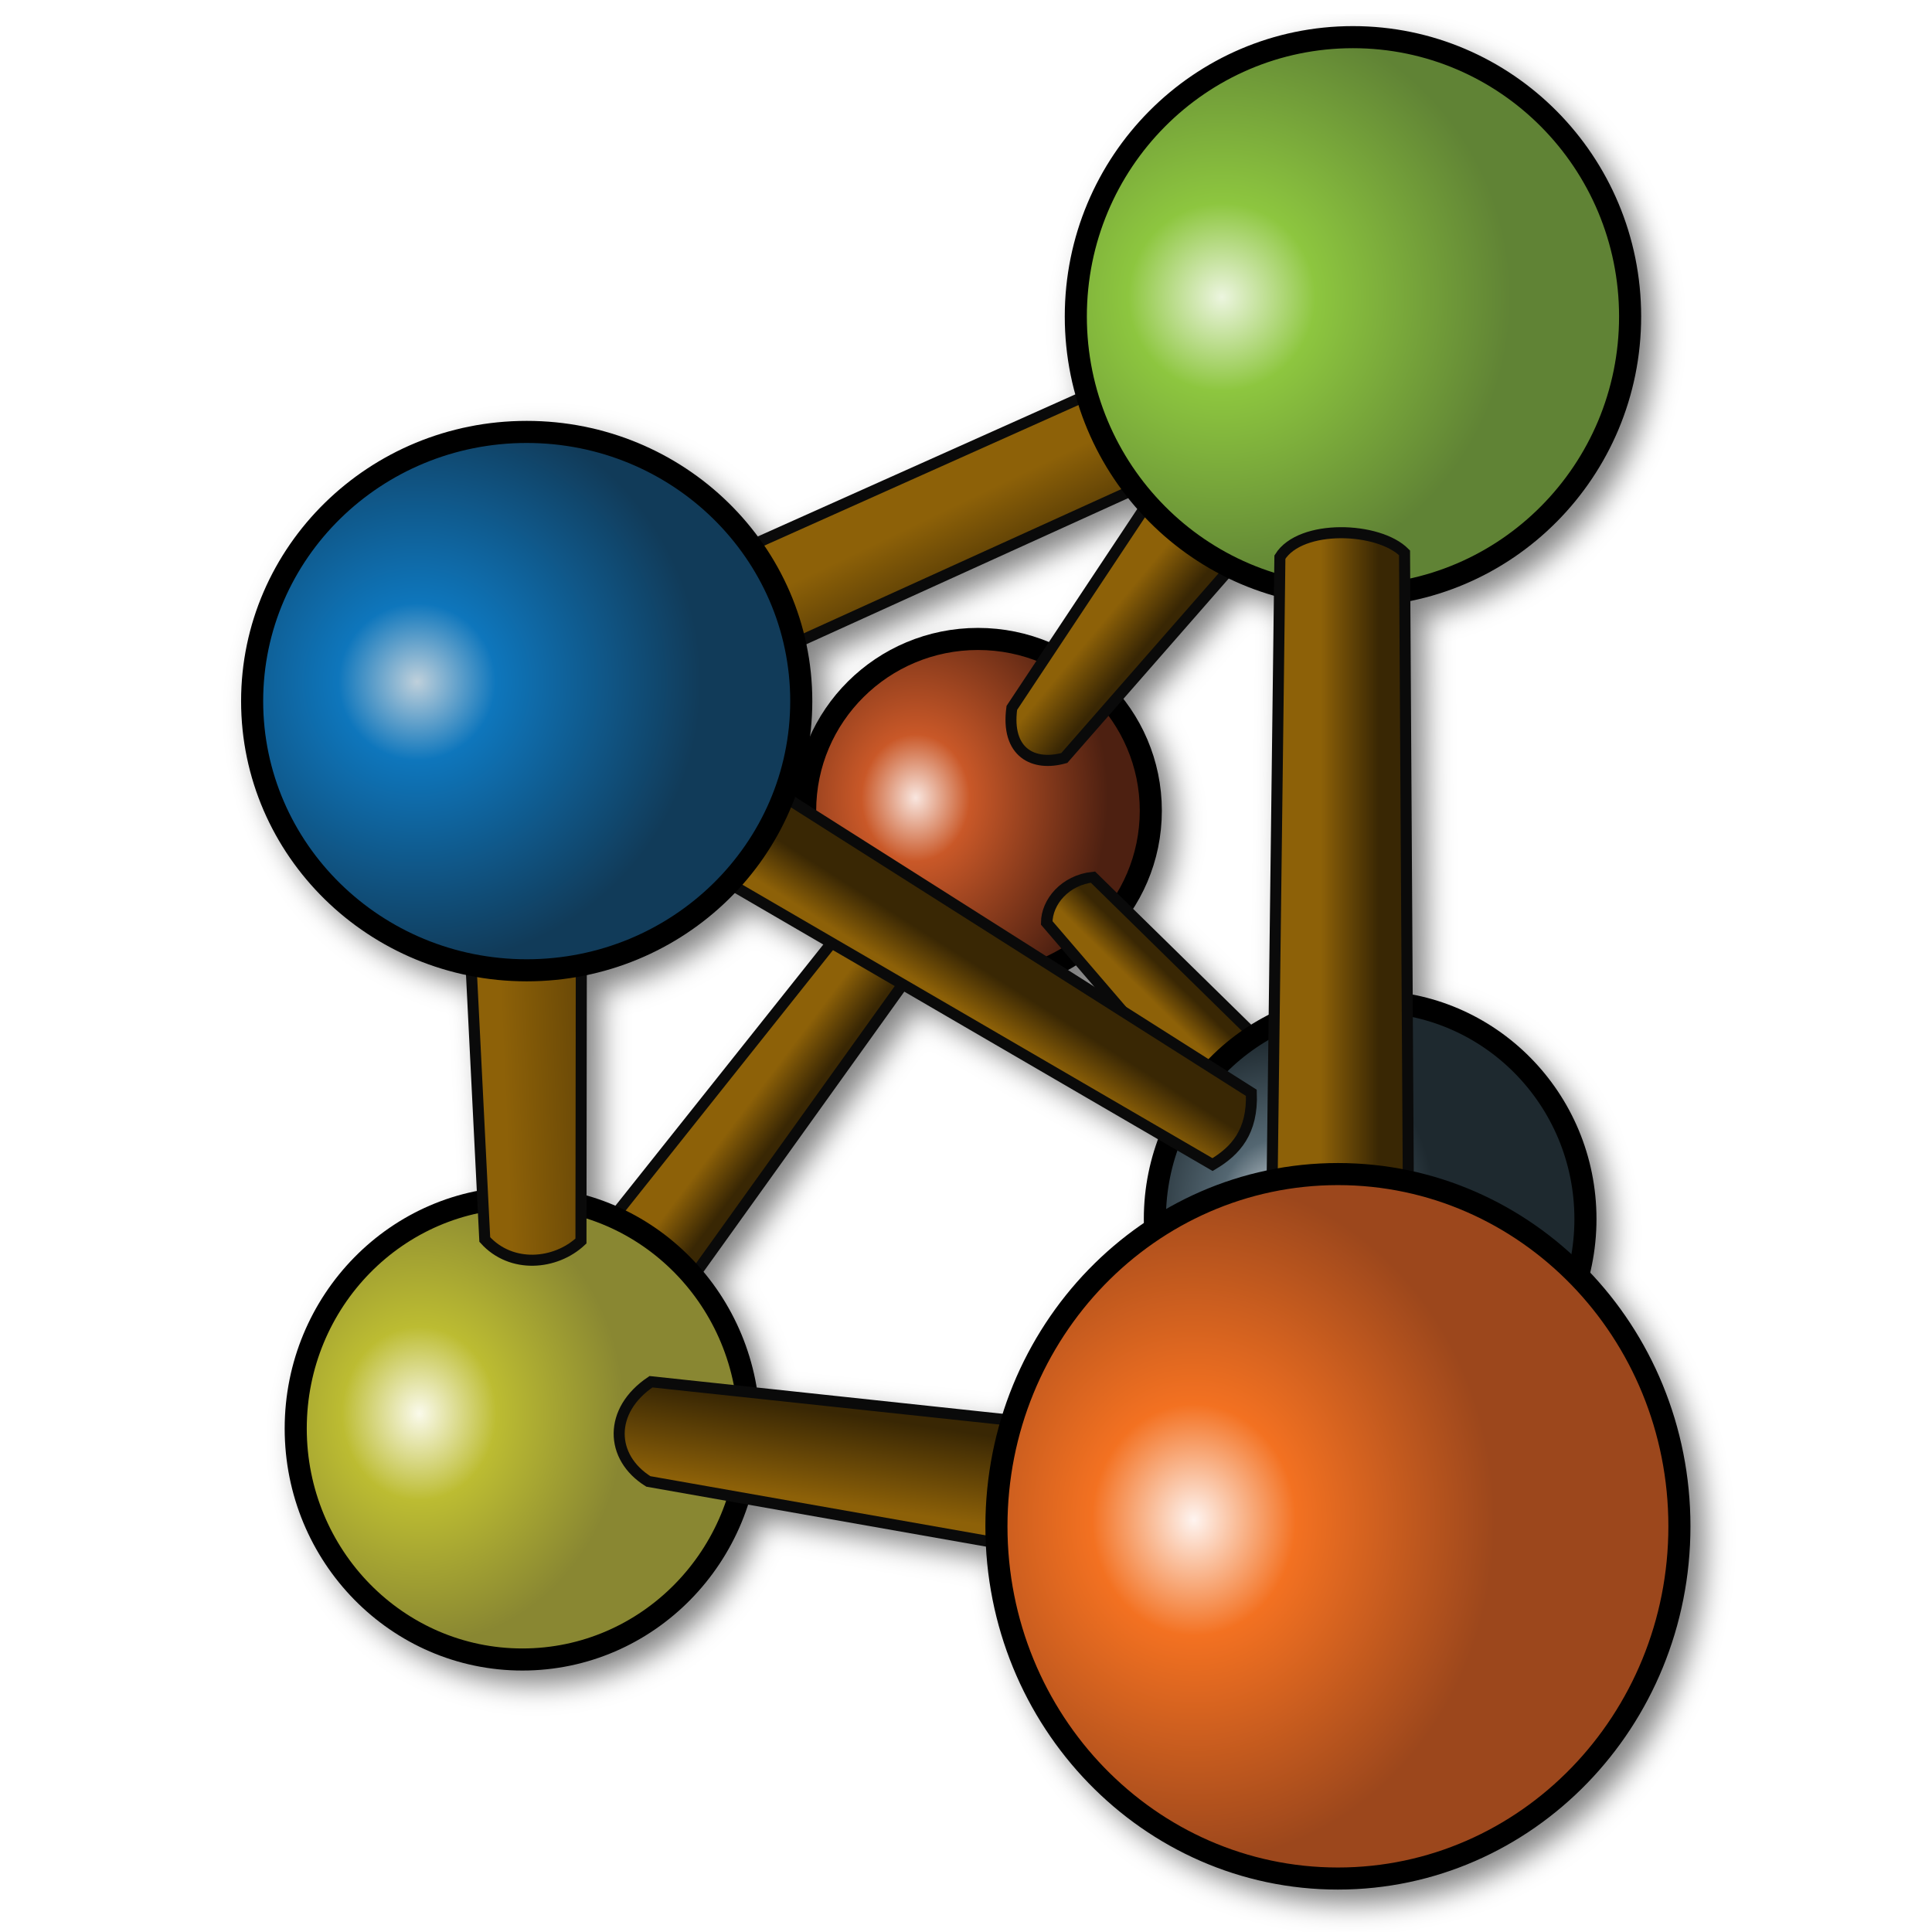
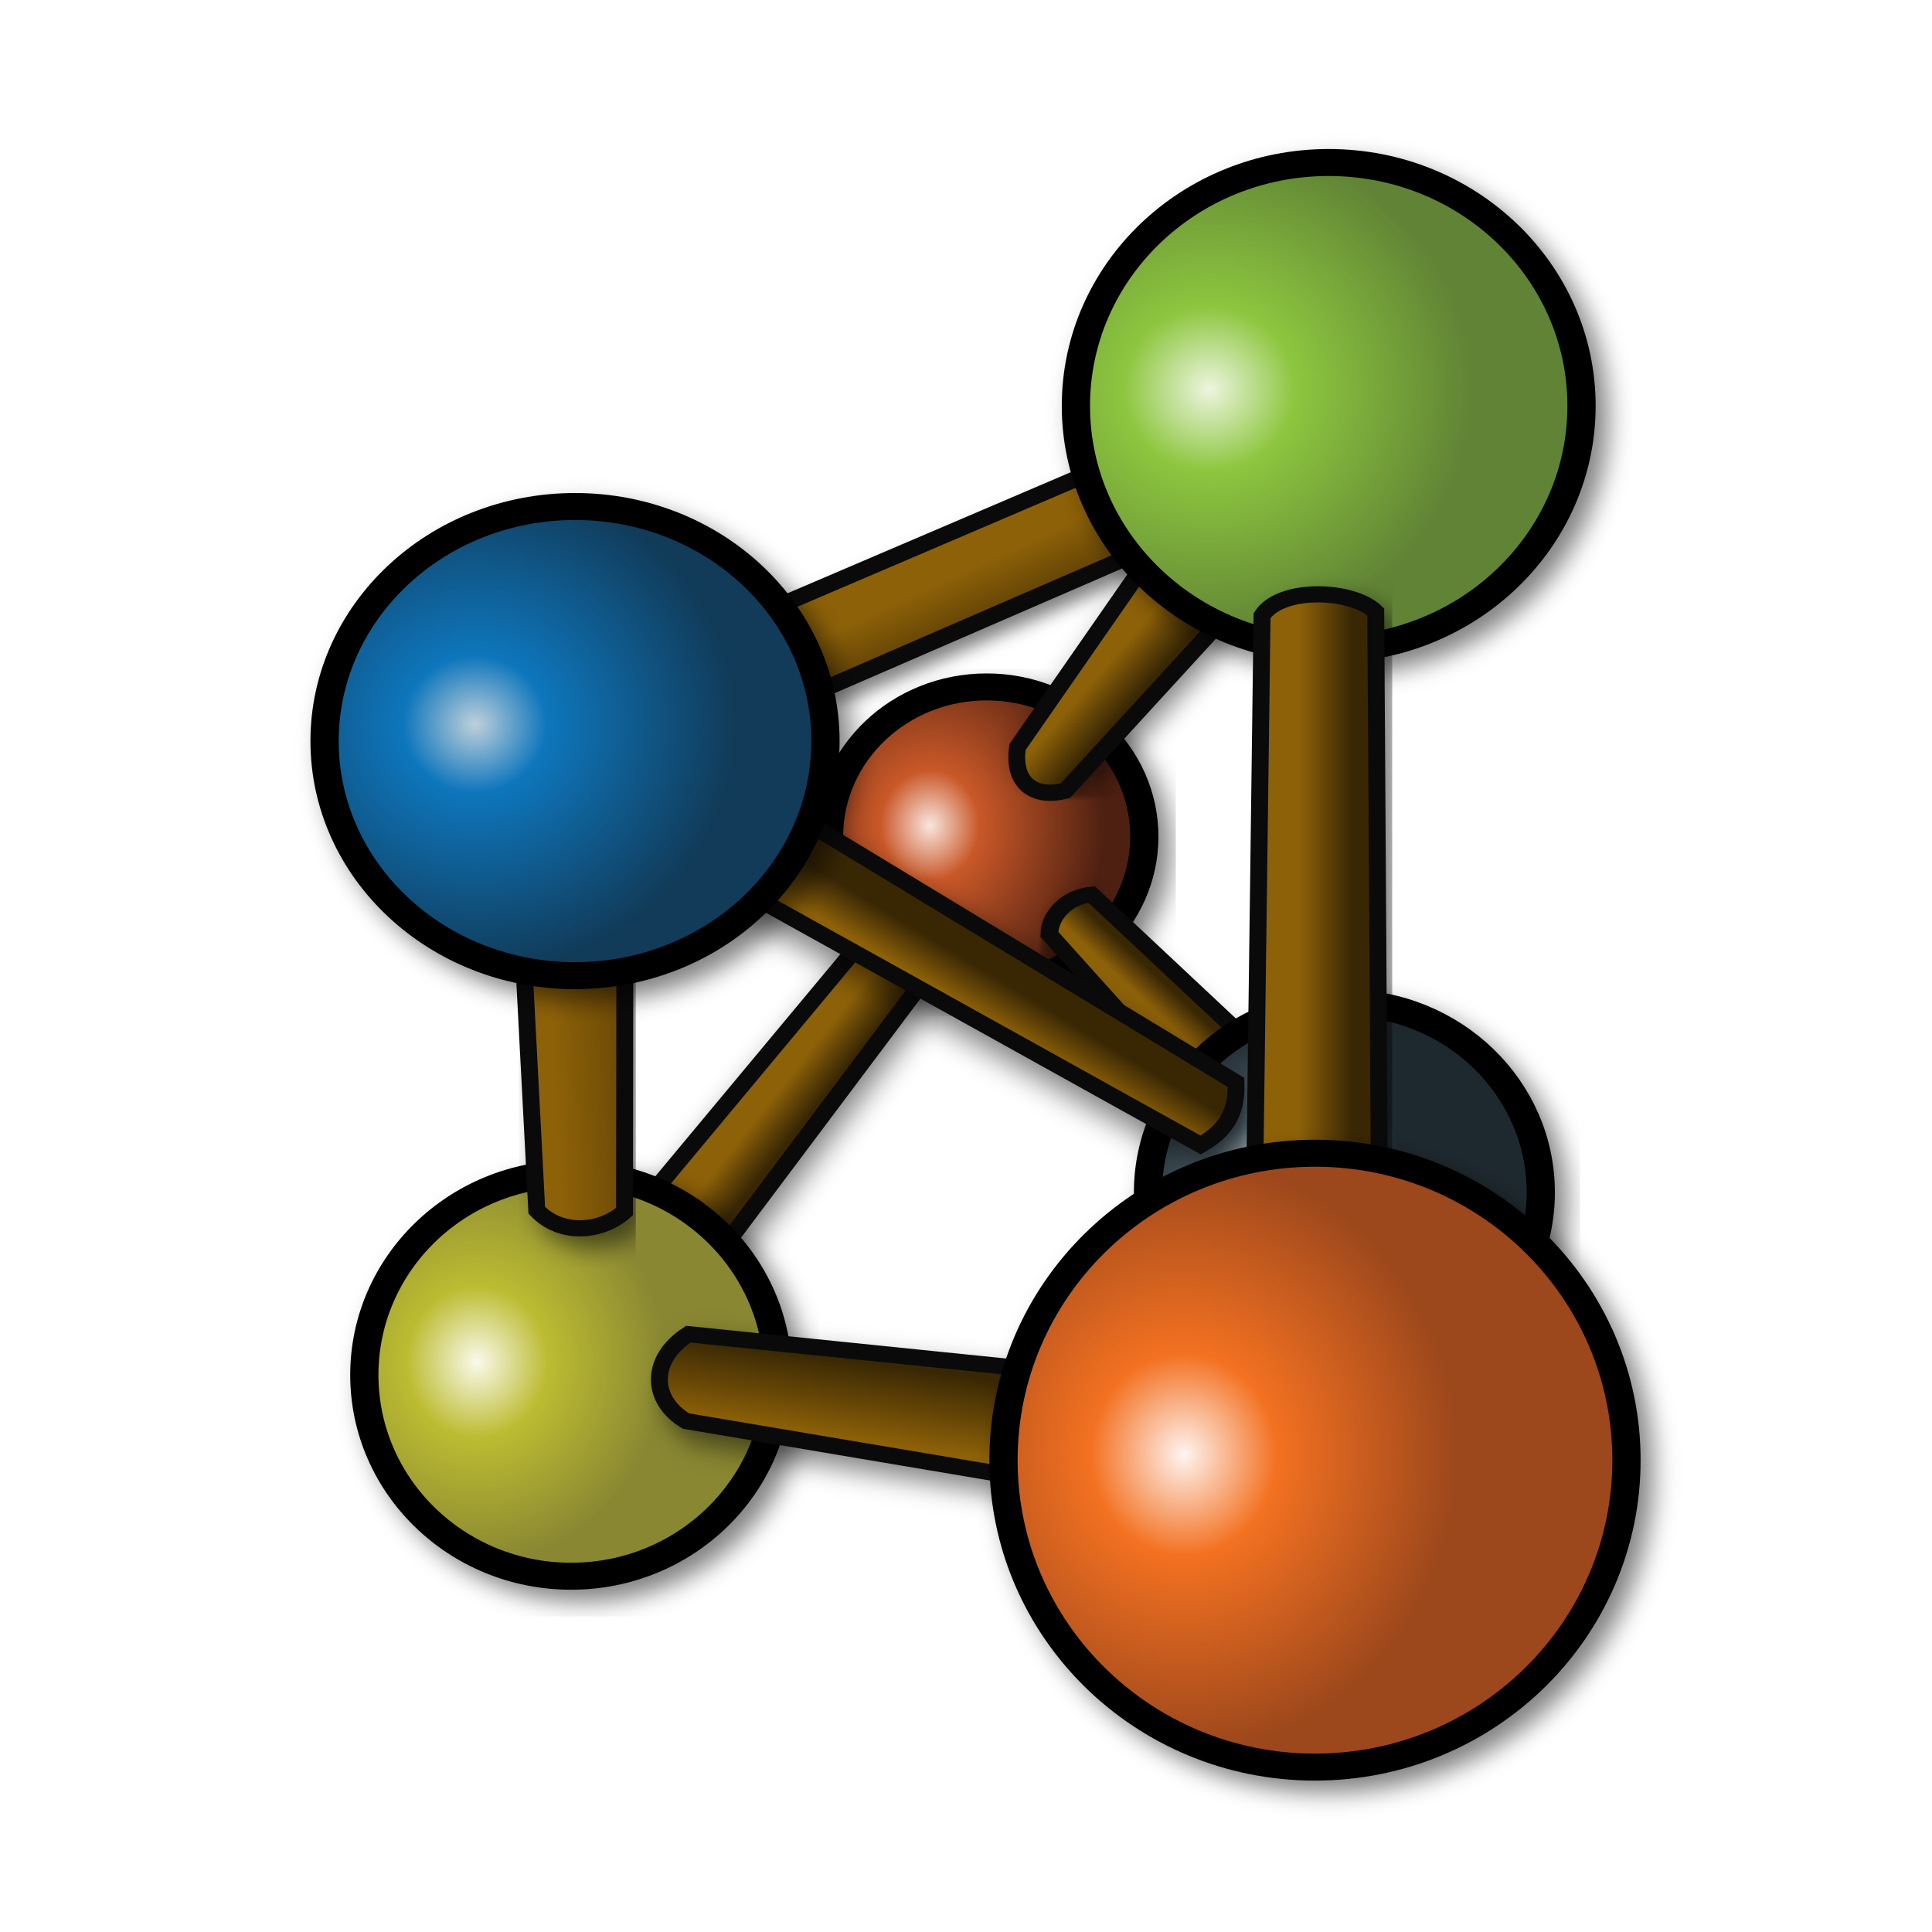
<svg xmlns="http://www.w3.org/2000/svg" xmlns:xlink="http://www.w3.org/1999/xlink" version="1.0" width="700" height="700" viewBox="0 0 7000 7000" preserveAspectRatio="xMidYMid meet" id="svg12359">
  <defs id="defs13426">
    <linearGradient id="linearGradient15533">
      <stop id="stop15535" offset="0" style="stop-color:#ecf5df;stop-opacity:1" />
      <stop style="stop-color:#8dc63f;stop-opacity:1" offset="0.324" id="stop15537" />
      <stop id="stop15539" offset="1" style="stop-color:#608335;stop-opacity:1" />
    </linearGradient>
    <linearGradient id="linearGradient15525">
      <stop id="stop15527" offset="0" style="stop-color:#fafaeb;stop-opacity:1" />
      <stop style="stop-color:#bcbc32;stop-opacity:1" offset="0.376" id="stop15529" />
      <stop id="stop15531" offset="1" style="stop-color:#898732;stop-opacity:1" />
    </linearGradient>
    <linearGradient id="linearGradient15517">
      <stop id="stop15519" offset="0" style="stop-color:#f9e6df;stop-opacity:1" />
      <stop style="stop-color:#c95828;stop-opacity:1" offset="0.282" id="stop15521" />
      <stop id="stop15523" offset="1" style="stop-color:#4d2011;stop-opacity:1" />
    </linearGradient>
    <linearGradient id="linearGradient15509">
      <stop id="stop15511" offset="0" style="stop-color:#bfd0db;stop-opacity:1" />
      <stop style="stop-color:#0e76bc;stop-opacity:1" offset="0.277" id="stop15513" />
      <stop id="stop15515" offset="1" style="stop-color:#113b59;stop-opacity:1" />
    </linearGradient>
    <linearGradient id="linearGradient15499">
      <stop id="stop15501" offset="0" style="stop-color:#fef4f0;stop-opacity:1" />
      <stop style="stop-color:#f37121;stop-opacity:1" offset="0.339" id="stop15503" />
      <stop id="stop15505" offset="1" style="stop-color:#9c471c;stop-opacity:1" />
    </linearGradient>
    <linearGradient id="linearGradient15469">
      <stop style="stop-color:#dce3e8;stop-opacity:1" offset="0" id="stop15471" />
      <stop id="stop15481" offset="0.405" style="stop-color:#546772;stop-opacity:1;" />
      <stop style="stop-color:#1e292f;stop-opacity:1" offset="1" id="stop15473" />
    </linearGradient>
    <linearGradient id="linearGradient15358">
      <stop style="stop-color:#8d6108;stop-opacity:1;" offset="0" id="stop15360" />
      <stop style="stop-color:#392704;stop-opacity:1" offset="1" id="stop15362" />
    </linearGradient>
    <linearGradient id="linearGradient15302">
      <stop id="stop15306" offset="0" style="stop-color:#8d6108;stop-opacity:1;" />
      <stop id="stop15308" offset="1" style="stop-color:#392704;stop-opacity:1" />
    </linearGradient>
    <linearGradient xlink:href="#linearGradient15302" id="linearGradient15286" x1="4329.025" y1="3381.588" x2="4539.248" y2="3381.588" gradientUnits="userSpaceOnUse" />
    <linearGradient xlink:href="#linearGradient15302" id="linearGradient15318" x1="5632.592" y1="1677.555" x2="5635.948" y2="1513.266" gradientUnits="userSpaceOnUse" />
    <linearGradient xlink:href="#linearGradient15302" id="linearGradient15326" x1="5155.363" y1="-185.044" x2="5150.141" y2="-294.59" gradientUnits="userSpaceOnUse" />
    <linearGradient xlink:href="#linearGradient15302" id="linearGradient15334" x1="419.03" y1="4251.473" x2="411.115" y2="4426.775" gradientUnits="userSpaceOnUse" />
    <linearGradient xlink:href="#linearGradient15358" id="linearGradient15342" x1="3521.27" y1="5116.37" x2="3521.805" y2="4792.325" gradientUnits="userSpaceOnUse" />
    <linearGradient xlink:href="#linearGradient15358" id="linearGradient15370" x1="-1864.708" y1="4250.473" x2="-1866.604" y2="4406.271" gradientUnits="userSpaceOnUse" />
    <linearGradient xlink:href="#linearGradient15358" id="linearGradient15378" x1="2304.552" y1="3004.182" x2="2311.82" y2="3424.472" gradientUnits="userSpaceOnUse" />
    <linearGradient xlink:href="#linearGradient15358" id="linearGradient15392" x1="1362.553" y1="3843.111" x2="2047.723" y2="3811.967" gradientUnits="userSpaceOnUse" />
    <radialGradient xlink:href="#linearGradient15533" id="radialGradient15475" cx="3651.26" cy="1191.044" fx="3651.26" fy="1191.044" r="1004.163" gradientTransform="matrix(1.042441,0.02050033,-0.02058109,1.046545,189.1585,-137.8585)" gradientUnits="userSpaceOnUse" />
    <radialGradient xlink:href="#linearGradient15517" id="radialGradient15489" cx="2751.413" cy="2994.47" fx="2751.413" fy="2994.47" r="626.199" gradientTransform="matrix(1.111949,0.00733834,-0.00860958,1.304579,-172.2882,-929.0961)" gradientUnits="userSpaceOnUse" />
    <radialGradient xlink:href="#linearGradient15469" id="radialGradient15491" cx="4039.512" cy="4457.482" fx="4039.512" fy="4457.482" r="780.02" gradientTransform="matrix(0.7103159,-0.02695243,0.03035683,0.8000369,1184.233,1027.47)" gradientUnits="userSpaceOnUse" />
    <radialGradient xlink:href="#linearGradient15499" id="radialGradient15493" cx="3732.047" cy="5649.134" fx="3732.047" fy="5649.134" r="1237.288" gradientTransform="matrix(0.88039,-0.00993027,0.0112797,1.000024,520.2723,1.510988)" gradientUnits="userSpaceOnUse" />
    <radialGradient xlink:href="#linearGradient15525" id="radialGradient15495" cx="923.31" cy="5239.671" fx="923.31" fy="5239.671" r="821.284" gradientTransform="matrix(0.9057056,-0.00451836,0.00508014,1.018324,199.9263,-103.1997)" gradientUnits="userSpaceOnUse" />
    <radialGradient xlink:href="#linearGradient15509" id="radialGradient15497" cx="916.671" cy="2580.827" fx="916.671" fy="2580.827" r="994.791" gradientTransform="matrix(1.033735,0.00580377,-0.00579498,1.032169,122.3667,-91.99885)" gradientUnits="userSpaceOnUse" />
    <filter style="color-interpolation-filters:sRGB" id="filter10552">
      <feFlood flood-opacity="0.498" flood-color="rgb(0,0,0)" result="flood" id="feFlood10554" />
      <feComposite in="flood" in2="SourceGraphic" operator="in" result="composite1" id="feComposite10556" />
      <feGaussianBlur in="composite1" stdDeviation="50" result="blur" id="feGaussianBlur10558" />
      <feOffset dx="50" dy="50" result="offset" id="feOffset10560" />
      <feComposite in="SourceGraphic" in2="offset" operator="over" result="composite2" id="feComposite10562" />
    </filter>
  </defs>
  <g id="layer15" style="display:inline;opacity:1" transform="translate(-237.4709,-624.5089)">
-     <g id="g10524" style="filter:url(#filter10552)" transform="translate(693.6987,517.5213)">
-       <ellipse ry="622.306" rx="626.199" cy="3044.332" cx="3087.156" id="path14530-6" style="fill:url(#radialGradient15489);fill-opacity:1;fill-rule:evenodd;stroke:#000000;stroke-width:80;stroke-linecap:butt;stroke-linejoin:miter;stroke-miterlimit:4;stroke-dasharray:none;stroke-opacity:1" />
-       <path id="rect15269" d="m -2793.091,4090.333 1726.296,66.447 22.149,283.625 -1739.603,20.631 z" style="fill:url(#linearGradient15370);fill-opacity:1;fill-rule:nonzero;stroke:#0a0a0a;stroke-width:40;stroke-miterlimit:4;stroke-dasharray:none;stroke-opacity:1" transform="matrix(0.592175,-0.8058094,0.8058094,0.592175,0,0)" />
-       <ellipse ry="836.856" rx="821.284" cy="5282.812" cx="1436.52" id="path14530-35" style="fill:url(#radialGradient15495);fill-opacity:1;fill-rule:evenodd;stroke:#000000;stroke-width:80;stroke-linecap:butt;stroke-linejoin:miter;stroke-miterlimit:4;stroke-dasharray:none;stroke-opacity:1" />
-       <path id="rect15259" d="m 1222.405,3044.332 428.231,7.786 -1.947,1551.364 c -92.135,86.295 -252.454,100.903 -348.481,-5.505 z" style="fill:url(#linearGradient15392);fill-opacity:1;fill-rule:nonzero;stroke:#0a0a0a;stroke-width:40;stroke-miterlimit:4;stroke-dasharray:none;stroke-opacity:1" />
-       <path id="rect15265" d="m 4762.529,-337.059 1146.338,-54.613 21.173,334.532 -1139.716,-43.406 c -60.085,-52.129 -81.425,-155.022 -27.795,-236.513 z" style="fill:url(#linearGradient15326);fill-opacity:1;fill-rule:nonzero;stroke:#0a0a0a;stroke-width:40.072;stroke-miterlimit:4;stroke-dasharray:none;stroke-opacity:1" transform="matrix(0.6799098,0.7332957,-0.7881251,0.6155151,0,0)" />
-       <ellipse ry="787.806" rx="780.02" cy="4523.675" cx="4508.105" id="path14530-7" style="fill:url(#radialGradient15491);fill-opacity:1;fill-rule:evenodd;stroke:#000000;stroke-width:80;stroke-linecap:butt;stroke-linejoin:miter;stroke-miterlimit:4;stroke-dasharray:none;stroke-opacity:1" />
-       <path id="rect15263" d="m -131.271,4172.478 1124.035,-71.216 -27.846,410.711 -1122.241,-78.314 c -92.188,-68.958 -116.666,-179.969 26.052,-261.181 z" style="fill:url(#linearGradient15334);fill-opacity:1;fill-rule:nonzero;stroke:#0a0a0a;stroke-width:40.002;stroke-miterlimit:4;stroke-dasharray:none;stroke-opacity:1" transform="matrix(0.6045911,-0.796536,0.7883036,0.6152865,0,0)" />
-       <path id="rect15261" d="m 1190.386,2836.11 1414.663,10.867 17.399,380.902 -1435.296,-3.171 z" style="fill:url(#linearGradient15378);fill-opacity:1;fill-rule:nonzero;stroke:#0a0a0a;stroke-width:40;stroke-miterlimit:4;stroke-dasharray:none;stroke-opacity:1" transform="matrix(0.9096215,-0.4154379,0.4154379,0.9096215,0,0)" />
-       <ellipse ry="1011.949" rx="1004.163" cy="1253.549" cx="4445.815" id="path14530" style="fill:url(#radialGradient15475);fill-opacity:1;fill-rule:evenodd;stroke:#000000;stroke-width:80;stroke-linecap:butt;stroke-linejoin:miter;stroke-miterlimit:4;stroke-dasharray:none;stroke-opacity:1" />
-       <path id="rect15267" d="m 3229.939,1320.189 2353.525,50.672 c 77.071,117.859 58.77,209.323 12.115,295.205 l -2399.275,40.278 z" style="fill:url(#linearGradient15318);fill-opacity:1;fill-rule:nonzero;stroke:#0a0a0a;stroke-width:40.001;stroke-miterlimit:4;stroke-dasharray:none;stroke-opacity:1" transform="matrix(0.8558063,0.5172964,-0.5111947,0.859465,0,0)" />
-       <ellipse ry="975.326" rx="994.791" cy="2647.246" cx="1452.092" id="path14530-3" style="fill:url(#radialGradient15497);fill-opacity:1;fill-rule:evenodd;stroke:#000000;stroke-width:80;stroke-linecap:butt;stroke-linejoin:miter;stroke-miterlimit:4;stroke-dasharray:none;stroke-opacity:1" />
-       <path id="rect15255" d="m 4181.091,2125.582 c 74.963,-120.605 358.301,-110.223 451.589,-15.572 l 15.572,2600.53 -498.305,-85.646 z" style="fill:url(#linearGradient15286);fill-opacity:1;fill-rule:nonzero;stroke:#0a0a0a;stroke-width:40;stroke-miterlimit:4;stroke-dasharray:none;stroke-opacity:1" />
-       <path id="rect15257" d="m 2631.946,4778.846 1694.305,-69.022 13.413,473.384 -1664.086,-45.657 c -151.293,-65.892 -181.275,-233.262 -43.632,-358.705 z" style="fill:url(#linearGradient15342);fill-opacity:1;fill-rule:nonzero;stroke:#0a0a0a;stroke-width:40;stroke-miterlimit:4;stroke-dasharray:none;stroke-opacity:1" transform="matrix(0.9891795,0.1467101,-0.1467101,0.9891795,0,0)" />
-       <ellipse ry="1276.218" rx="1237.288" cy="5637.077" cx="4391.313" id="path14530-5" style="fill:url(#radialGradient15493);fill-opacity:1;fill-rule:evenodd;stroke:#000000;stroke-width:80;stroke-linecap:butt;stroke-linejoin:miter;stroke-miterlimit:4;stroke-dasharray:none;stroke-opacity:1" />
-     </g>
+     <ellipse style="fill:url(#radialGradient15489);fill-opacity:1;fill-rule:evenodd;stroke:#000000;stroke-width:112.164;stroke-linecap:butt;stroke-linejoin:miter;stroke-miterlimit:4;stroke-dasharray:none;stroke-opacity:1;filter:url(#filter10552)" id="path14530-6" cx="3087.156" cy="3044.332" rx="626.199" ry="622.306" transform="matrix(0.9121676,0,0,0.8714049,996.2956,1002.797)" />
+     <path transform="matrix(0.5401629,-0.7021862,0.7350332,0.5160242,996.2956,1002.797)" style="fill:url(#linearGradient15370);fill-opacity:1;fill-rule:nonzero;stroke:#0a0a0a;stroke-width:67.298;stroke-miterlimit:4;stroke-dasharray:none;stroke-opacity:1;filter:url(#filter10552)" d="m -2793.091,4090.333 1726.296,66.447 22.149,283.625 -1739.603,20.631 z" id="rect15269" />
+     <ellipse style="fill:url(#radialGradient15495);fill-opacity:1;fill-rule:evenodd;stroke:#000000;stroke-width:112.164;stroke-linecap:butt;stroke-linejoin:miter;stroke-miterlimit:4;stroke-dasharray:none;stroke-opacity:1;filter:url(#filter10552)" id="path14530-35" cx="1436.52" cy="5282.812" rx="821.284" ry="836.856" transform="matrix(0.9121676,0,0,0.8714049,996.2956,1002.797)" />
+     <path style="fill:url(#linearGradient15392);fill-opacity:1;fill-rule:nonzero;stroke:#0a0a0a;stroke-width:67.298;stroke-miterlimit:4;stroke-dasharray:none;stroke-opacity:1;filter:url(#filter10552)" d="m 1222.405,3044.332 428.231,7.786 -1.947,1551.364 c -92.135,86.295 -252.454,100.903 -348.481,-5.505 z" id="rect15259" transform="matrix(0.9121676,0,0,0.8714049,996.2956,1002.797)" />
+     <path transform="matrix(0.6201917,0.6389975,-0.7189022,0.5363628,996.2956,1002.797)" style="fill:url(#linearGradient15326);fill-opacity:1;fill-rule:nonzero;stroke:#0a0a0a;stroke-width:67.419;stroke-miterlimit:4;stroke-dasharray:none;stroke-opacity:1;filter:url(#filter10552)" d="m 4762.529,-337.059 1146.338,-54.613 21.173,334.532 -1139.716,-43.406 c -60.085,-52.129 -81.425,-155.022 -27.795,-236.513 z" id="rect15265" />
+     <ellipse style="fill:url(#radialGradient15491);fill-opacity:1;fill-rule:evenodd;stroke:#000000;stroke-width:112.164;stroke-linecap:butt;stroke-linejoin:miter;stroke-miterlimit:4;stroke-dasharray:none;stroke-opacity:1;filter:url(#filter10552)" id="path14530-7" cx="4508.105" cy="4523.675" rx="780.02" ry="787.806" transform="matrix(0.9121676,0,0,0.8714049,996.2956,1002.797)" />
+     <path transform="matrix(0.5514884,-0.6941054,0.719065,0.5361636,996.2956,1002.797)" style="fill:url(#linearGradient15334);fill-opacity:1;fill-rule:nonzero;stroke:#0a0a0a;stroke-width:67.301;stroke-miterlimit:4;stroke-dasharray:none;stroke-opacity:1;filter:url(#filter10552)" d="m -131.271,4172.478 1124.035,-71.216 -27.846,410.711 -1122.241,-78.314 c -92.188,-68.958 -116.666,-179.969 26.052,-261.181 z" id="rect15263" />
+     <path transform="matrix(0.8297273,-0.3620146,0.378949,0.7926486,996.2956,1002.797)" style="fill:url(#linearGradient15378);fill-opacity:1;fill-rule:nonzero;stroke:#0a0a0a;stroke-width:67.298;stroke-miterlimit:4;stroke-dasharray:none;stroke-opacity:1;filter:url(#filter10552)" d="m 1190.386,2836.11 1414.663,10.867 17.399,380.902 -1435.296,-3.171 z" id="rect15261" />
+     <ellipse style="fill:url(#radialGradient15475);fill-opacity:1;fill-rule:evenodd;stroke:#000000;stroke-width:112.164;stroke-linecap:butt;stroke-linejoin:miter;stroke-miterlimit:4;stroke-dasharray:none;stroke-opacity:1;filter:url(#filter10552)" id="path14530" cx="4445.815" cy="1253.549" rx="1004.163" ry="1011.949" transform="matrix(0.9121676,0,0,0.8714049,996.2956,1002.797)" />
+     <path transform="matrix(0.7806388,0.4507746,-0.4662952,0.7489419,996.2956,1002.797)" style="fill:url(#linearGradient15318);fill-opacity:1;fill-rule:nonzero;stroke:#0a0a0a;stroke-width:67.299;stroke-miterlimit:4;stroke-dasharray:none;stroke-opacity:1;filter:url(#filter10552)" d="m 3229.939,1320.189 2353.525,50.672 c 77.071,117.859 58.77,209.323 12.115,295.205 l -2399.275,40.278 z" id="rect15267" />
+     <ellipse style="fill:url(#radialGradient15497);fill-opacity:1;fill-rule:evenodd;stroke:#000000;stroke-width:112.164;stroke-linecap:butt;stroke-linejoin:miter;stroke-miterlimit:4;stroke-dasharray:none;stroke-opacity:1;filter:url(#filter10552)" id="path14530-3" cx="1452.092" cy="2647.246" rx="994.791" ry="975.326" transform="matrix(0.9121676,0,0,0.8714049,996.2956,1002.797)" />
+     <path style="fill:url(#linearGradient15286);fill-opacity:1;fill-rule:nonzero;stroke:#0a0a0a;stroke-width:67.298;stroke-miterlimit:4;stroke-dasharray:none;stroke-opacity:1;filter:url(#filter10552)" d="m 4181.091,2125.582 c 74.963,-120.605 358.301,-110.223 451.589,-15.572 l 15.572,2600.53 -498.305,-85.646 z" id="rect15255" transform="matrix(0.9121676,0,0,0.8714049,996.2956,1002.797)" />
+     <path transform="matrix(0.9022976,0.1278439,-0.1338242,0.8619759,996.2956,1002.797)" style="fill:url(#linearGradient15342);fill-opacity:1;fill-rule:nonzero;stroke:#0a0a0a;stroke-width:67.298;stroke-miterlimit:4;stroke-dasharray:none;stroke-opacity:1;filter:url(#filter10552)" d="m 2631.946,4778.846 1694.305,-69.022 13.413,473.384 -1664.086,-45.657 c -151.293,-65.892 -181.275,-233.262 -43.632,-358.705 z" id="rect15257" />
+     <ellipse style="fill:url(#radialGradient15493);fill-opacity:1;fill-rule:evenodd;stroke:#000000;stroke-width:112.164;stroke-linecap:butt;stroke-linejoin:miter;stroke-miterlimit:4;stroke-dasharray:none;stroke-opacity:1;filter:url(#filter10552)" id="path14530-5" cx="4391.313" cy="5637.077" rx="1237.288" ry="1276.218" transform="matrix(0.9121676,0,0,0.8714049,996.2956,1002.797)" />
  </g>
</svg>
